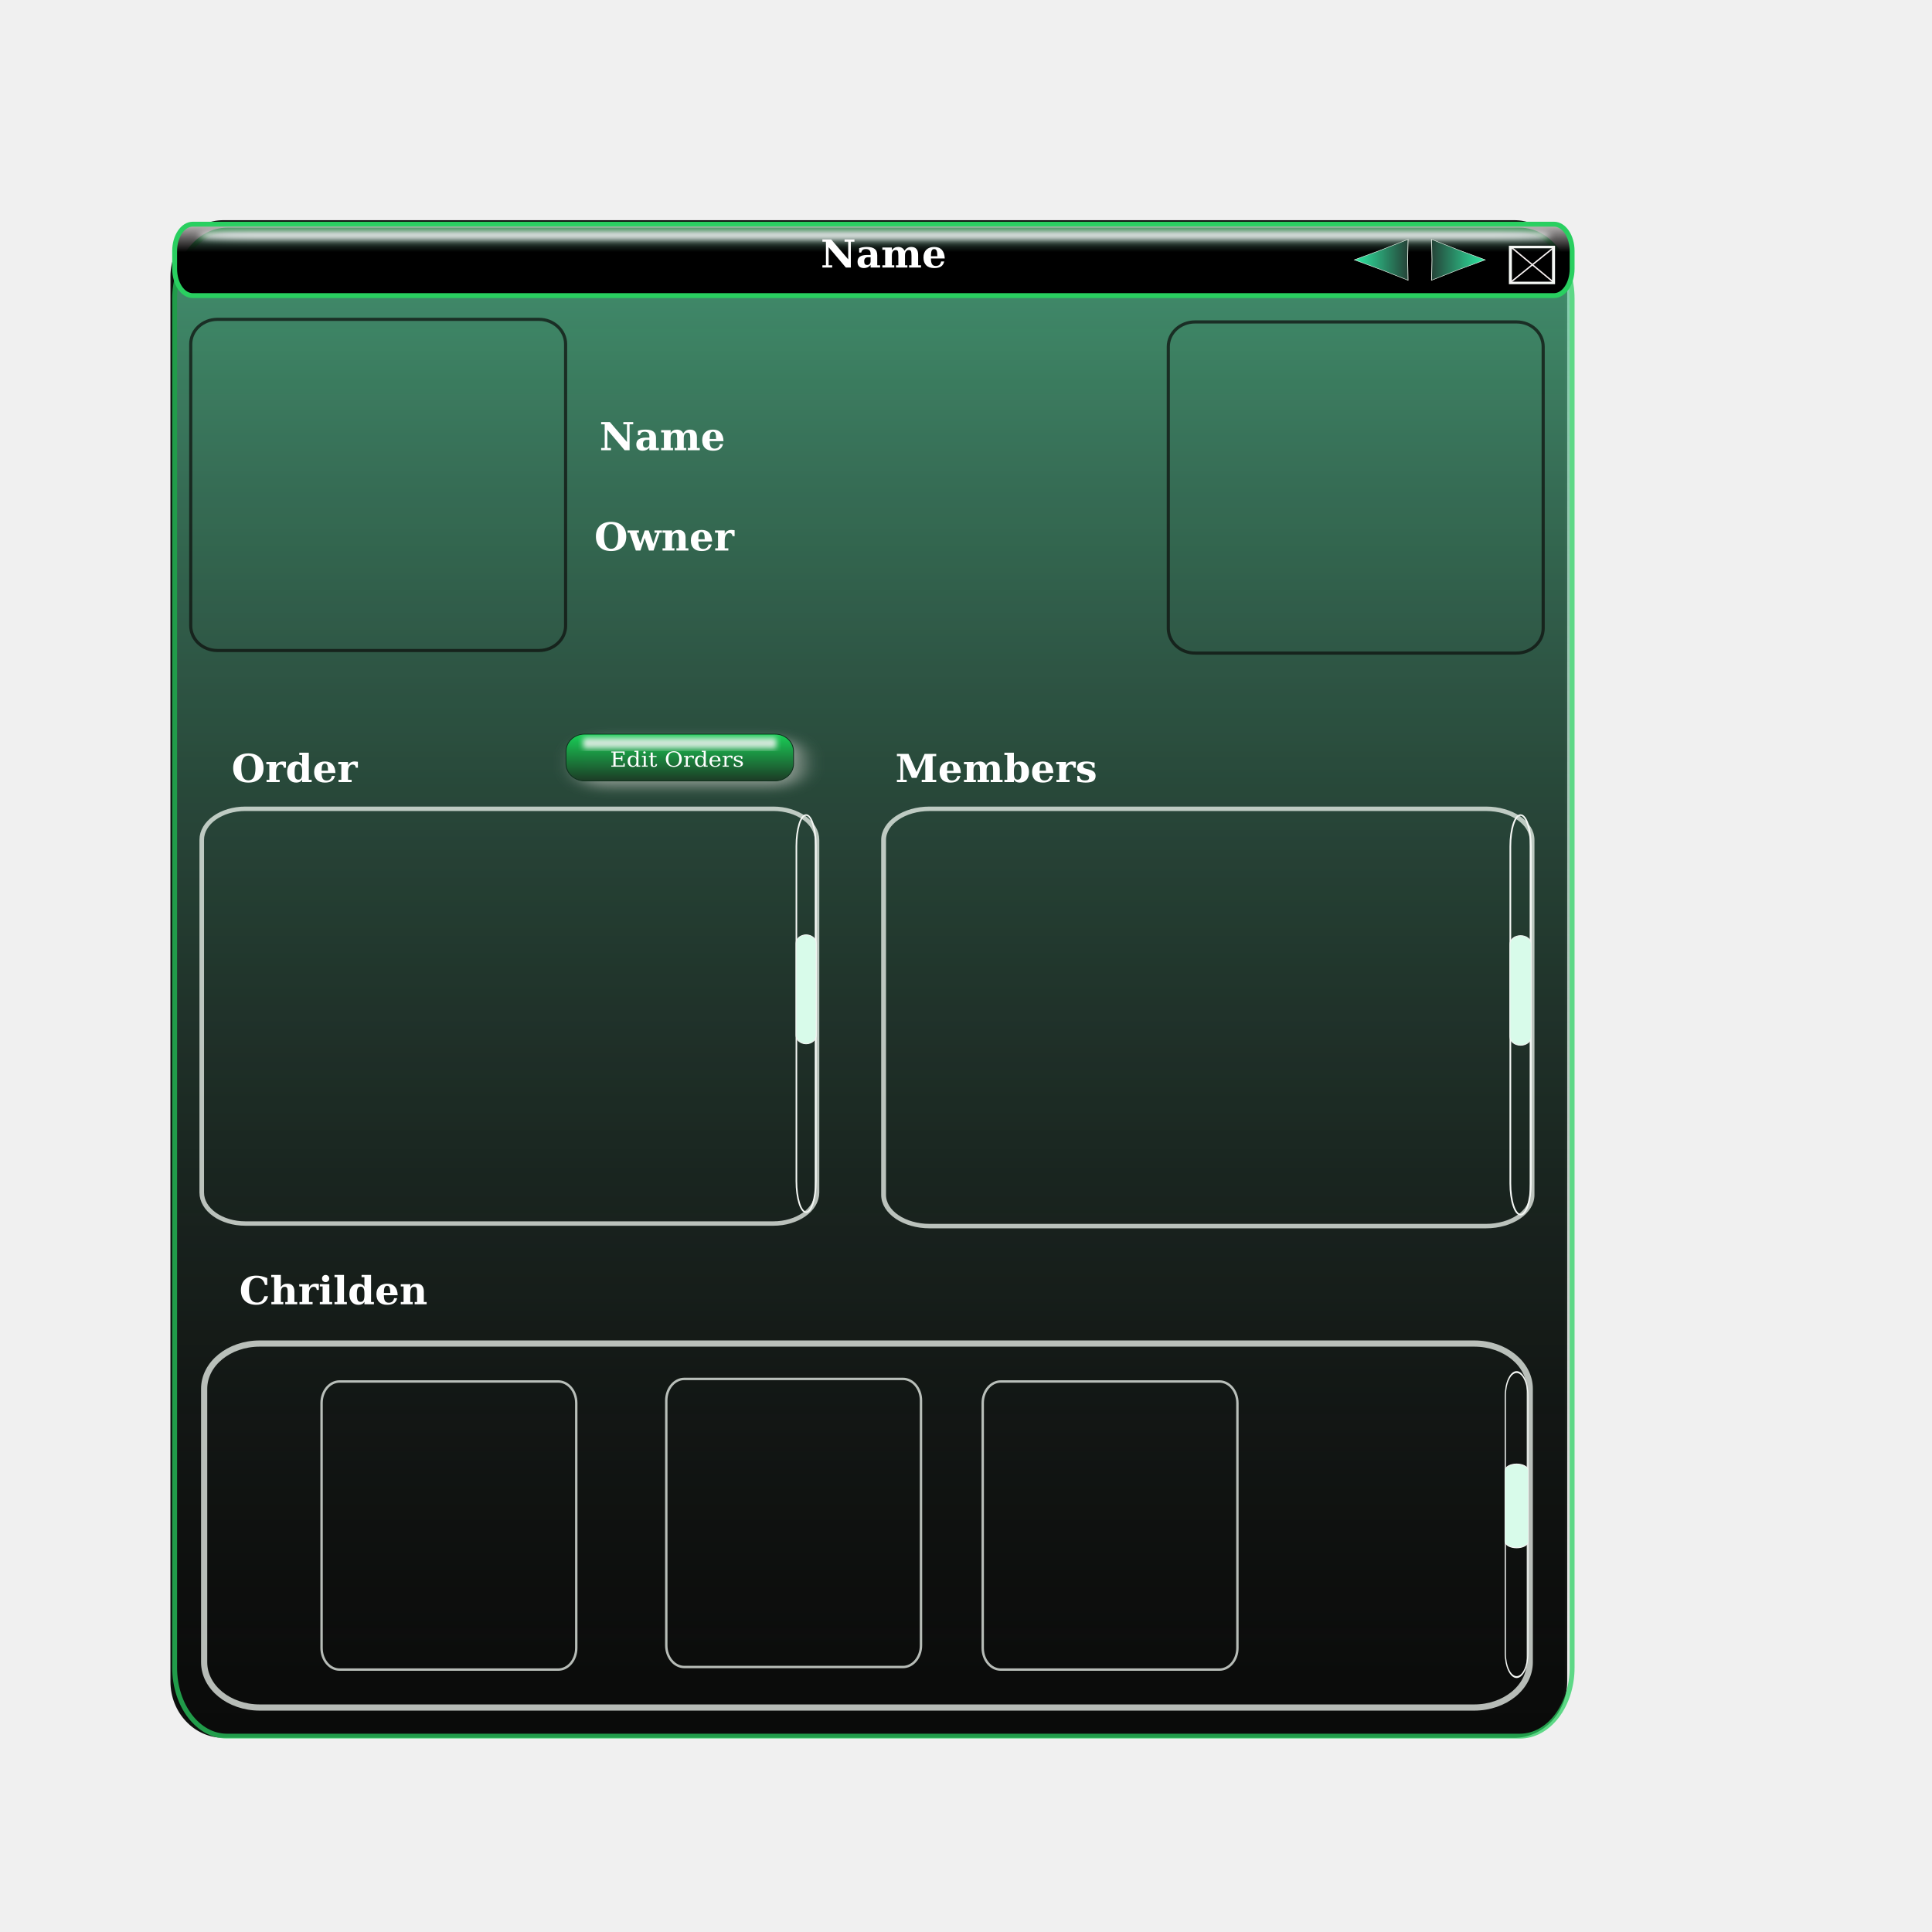
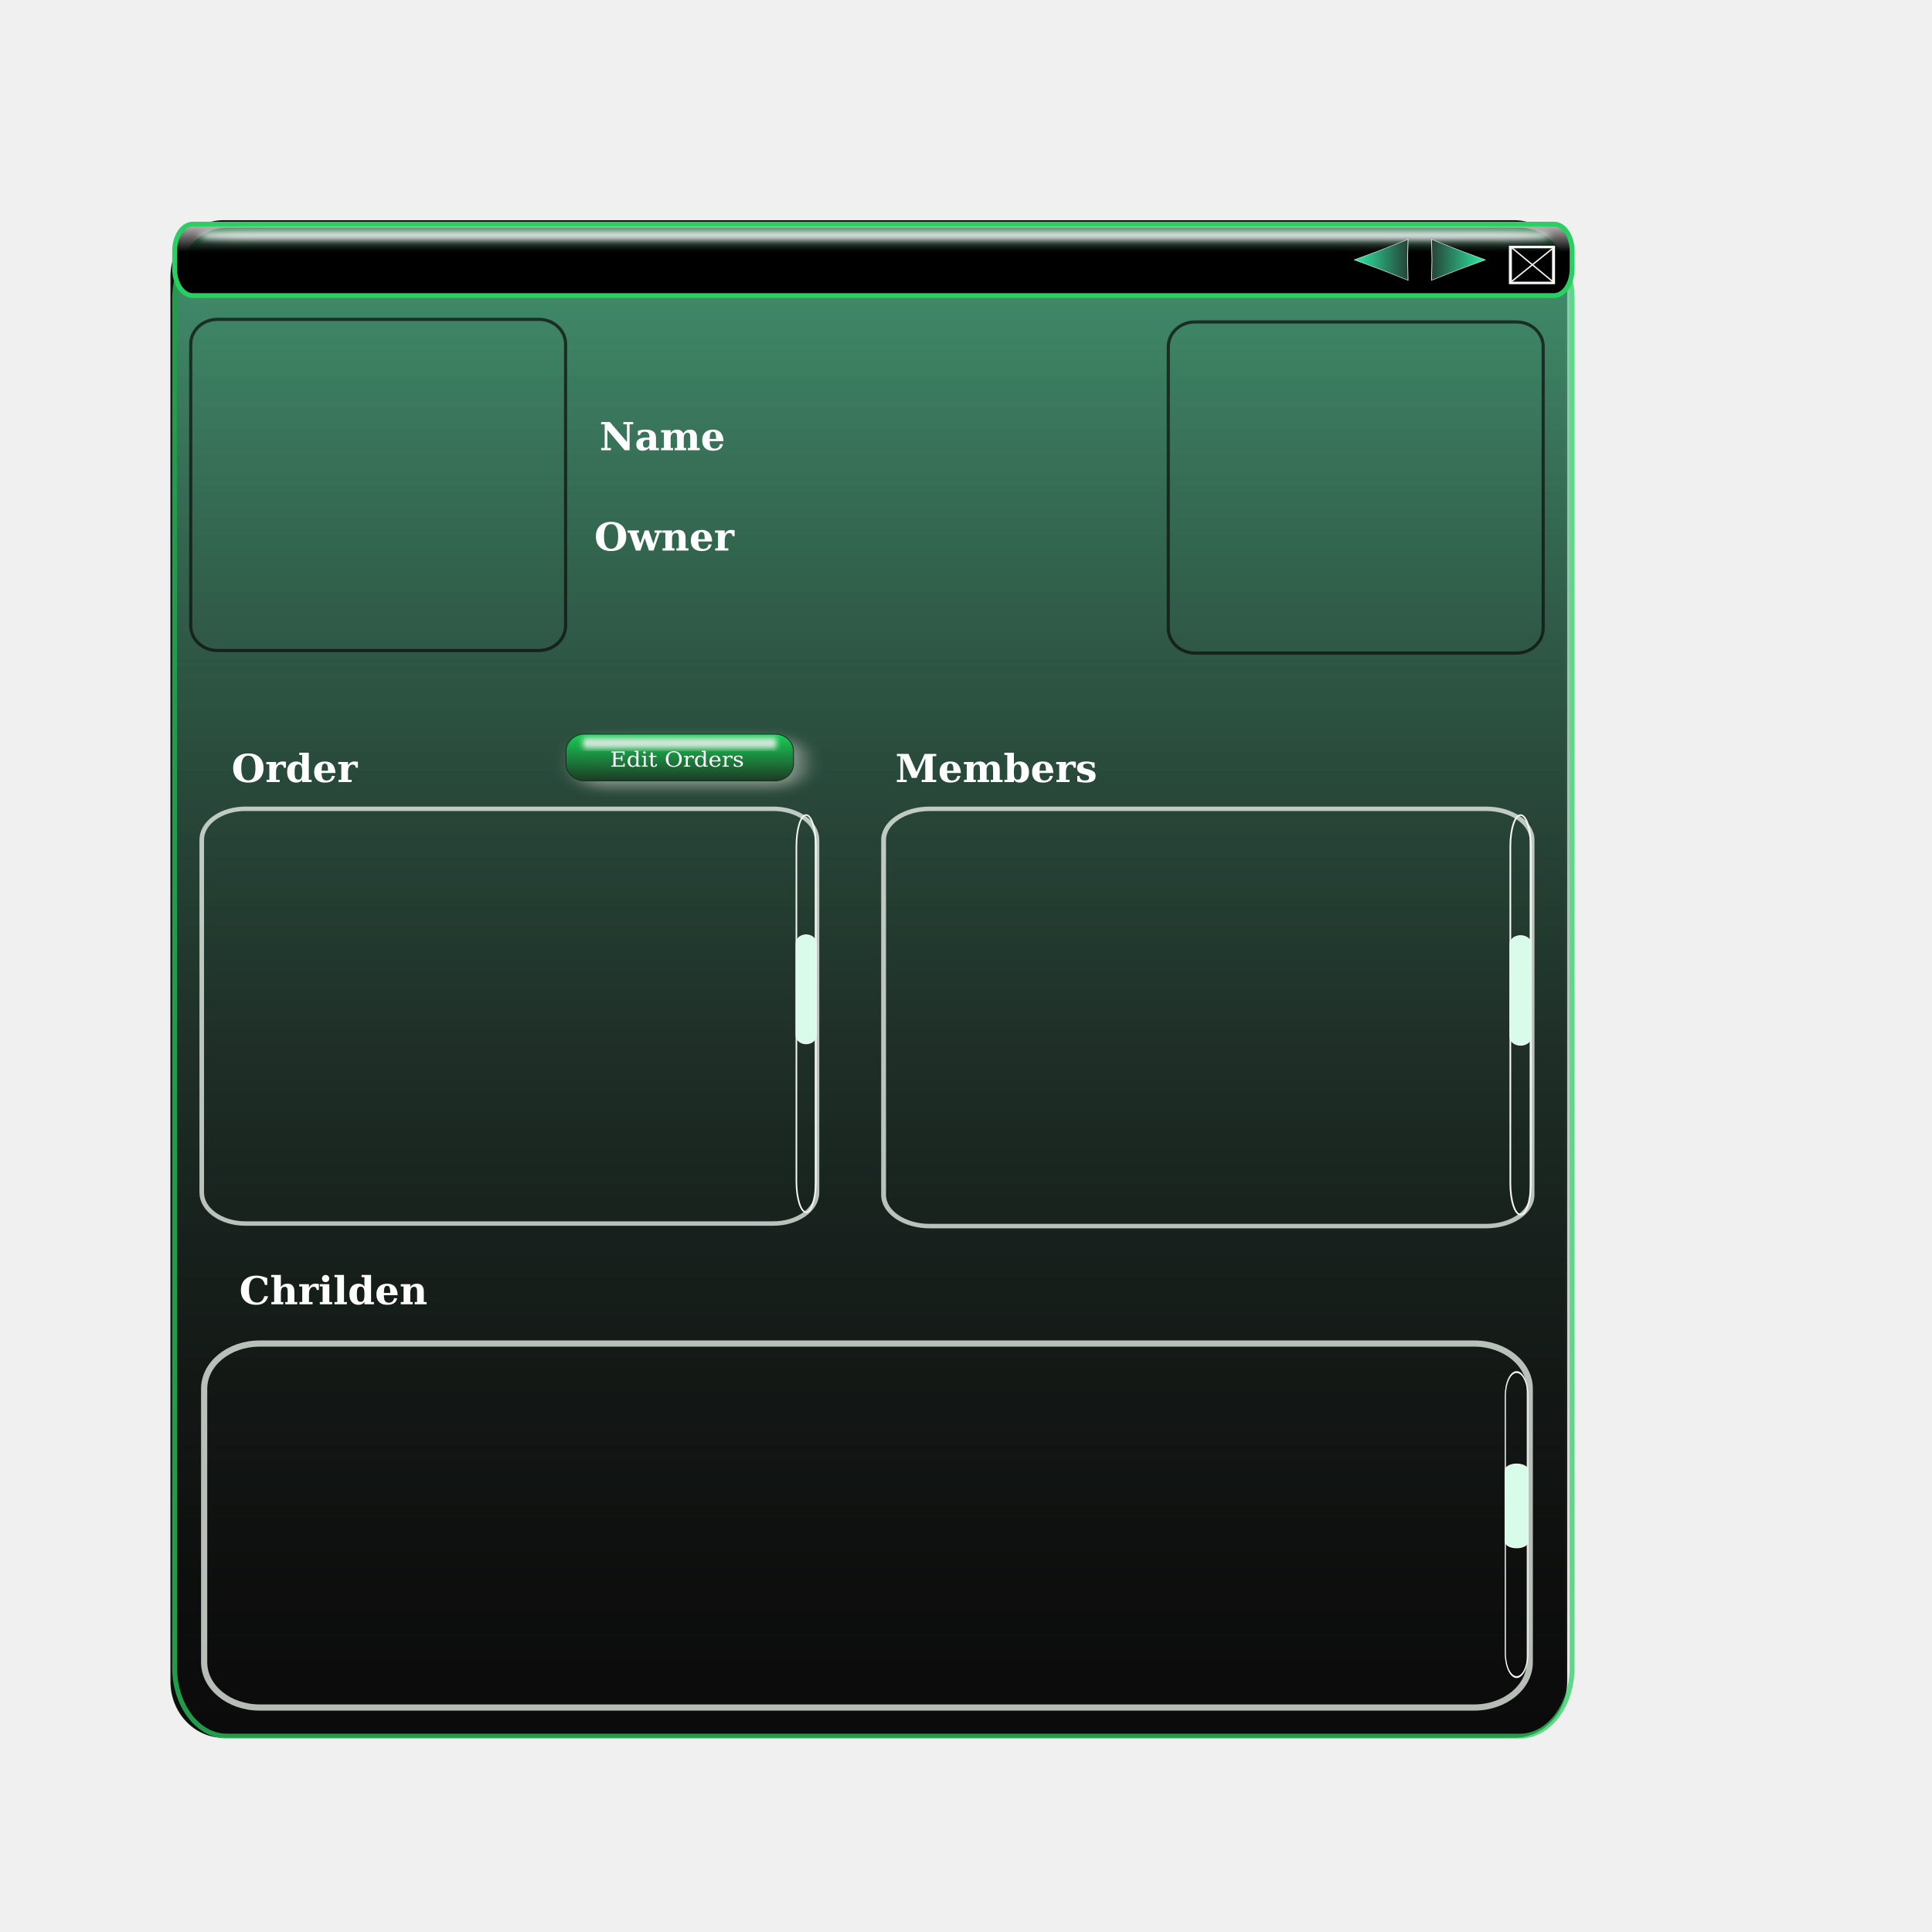
<svg xmlns="http://www.w3.org/2000/svg" xmlns:xlink="http://www.w3.org/1999/xlink" width="400" height="400" id="svg2" version="1.0">
  <defs id="defs4">
    <linearGradient id="linearGradient3597">
      <stop style="stop-color:#1c3a25;stop-opacity:1;" offset="0" id="stop3599" />
      <stop style="stop-color:#18ea5f;stop-opacity:0.99;" offset="1" id="stop3601" />
    </linearGradient>
    <filter x="-0.032" width="1.063" y="-0.665" height="2.33" id="filter8156">
      <feGaussianBlur stdDeviation="2.897" id="feGaussianBlur8158" />
    </filter>
    <linearGradient id="linearGradient3328">
      <stop style="stop-color:#58c696;stop-opacity:1;" offset="0" id="stop3330" />
      <stop style="stop-color:#3a3a3a;stop-opacity:0;" offset="1" id="stop3332" />
    </linearGradient>
    <linearGradient id="linearGradient5118">
      <stop style="stop-color:#000000;stop-opacity:1;" offset="0" id="stop5120" />
      <stop style="stop-color:#000000;stop-opacity:0;" offset="1" id="stop5122" />
    </linearGradient>
    <linearGradient id="linearGradient4643">
      <stop style="stop-color:#909390;stop-opacity:1;" offset="0" id="stop4645" />
      <stop style="stop-color:#ececec;stop-opacity:0;" offset="1" id="stop4647" />
    </linearGradient>
    <linearGradient xlink:href="#linearGradient3295" id="linearGradient2407" gradientUnits="userSpaceOnUse" gradientTransform="matrix(2.133156,0,0,4.117114,317.1702,25.96326)" x1="52.73" y1="58.056" x2="109.062" y2="55.613" />
    <linearGradient id="linearGradient3295">
      <stop offset="0" id="stop3297" style="stop-color:#254237;stop-opacity:1;" />
      <stop offset="1" id="stop3299" style="stop-color:#2feda5;stop-opacity:1" />
    </linearGradient>
    <linearGradient xlink:href="#linearGradient3295" id="linearGradient2403" gradientUnits="userSpaceOnUse" gradientTransform="matrix(1.271087,0.1363747,0.6991436,1.120525,463.3987,330.6759)" x1="27.164" y1="65.513" x2="59.654" y2="39.414" />
    <filter x="-0.007" width="1.015" y="-1.086" height="3.173" id="filter5104">
      <feGaussianBlur stdDeviation="0.964" id="feGaussianBlur5106" />
    </filter>
    <filter x="-0.104" width="1.207" y="-0.295" height="1.59" id="filter4001">
      <feGaussianBlur stdDeviation="9.28" id="feGaussianBlur4003" />
    </filter>
    <linearGradient xlink:href="#linearGradient3328" id="linearGradient4013" gradientUnits="userSpaceOnUse" gradientTransform="matrix(0.9963298,0,0,0.8050277,0.1310466,8.939787)" x1="207.19" y1="44.179" x2="207.19" y2="357.346" />
    <linearGradient xlink:href="#linearGradient5118" id="linearGradient4015" gradientUnits="userSpaceOnUse" x1="164.581" y1="52.197" x2="164.581" y2="44.74" gradientTransform="matrix(0.9963298,0,0,0.8050277,0.1310466,8.939792)" />
    <linearGradient xlink:href="#linearGradient3597" id="linearGradient4026" gradientUnits="userSpaceOnUse" gradientTransform="translate(-7.456765,142.743)" x1="294.541" y1="289.168" x2="294.541" y2="278.13" />
    <linearGradient xlink:href="#linearGradient3295" id="linearGradient4503" gradientUnits="userSpaceOnUse" gradientTransform="matrix(2.436525,0,0,2.3967,-990.3087,84.91545)" x1="302.28" y1="70.573" x2="318.226" y2="70.573" />
    <linearGradient xlink:href="#linearGradient3295" id="linearGradient4511" gradientUnits="userSpaceOnUse" gradientTransform="matrix(3.449083,0,0,5.229116,-898.1445,46.79595)" x1="296.319" y1="53.795" x2="307.563" y2="53.795" />
    <linearGradient xlink:href="#linearGradient3597" id="linearGradient4530" gradientUnits="userSpaceOnUse" gradientTransform="matrix(1.28182,0,0,1.390058,107.6102,-75.76919)" x1="149" y1="161.765" x2="149" y2="150.3" />
    <linearGradient xlink:href="#linearGradient5118" id="linearGradient4930" gradientUnits="userSpaceOnUse" x1="164.581" y1="52.197" x2="164.581" y2="44.74" />
    <linearGradient xlink:href="#linearGradient3328" id="linearGradient4933" gradientUnits="userSpaceOnUse" gradientTransform="translate(-6.363958e-8,-4.9882956e-6)" x1="207.19" y1="44.179" x2="207.19" y2="357.346" />
    <linearGradient xlink:href="#linearGradient3295" id="linearGradient4939" gradientUnits="userSpaceOnUse" gradientTransform="matrix(2.436525,0,0,2.3967,-990.3087,84.91545)" x1="302.28" y1="70.573" x2="318.226" y2="70.573" />
  </defs>
  <g id="layer1">
    <rect style="opacity:1;fill:#0a0b0a;fill-opacity:1;stroke:#0e100e;stroke-width:0.5;stroke-miterlimit:4;stroke-dasharray:none;stroke-dashoffset:0;stroke-opacity:1" id="rect3318" width="288.682" height="313.715" x="35.538" y="45.837" rx="10.763" ry="11.409" />
    <rect rx="3.749" ry="4.194" y="46.338" x="36.218" height="11.185" width="288.682" id="rect5116" style="fill:#faf5f5;fill-opacity:0.995;stroke:none;stroke-width:1;stroke-miterlimit:4;stroke-dasharray:none;stroke-dashoffset:0;stroke-opacity:1" />
    <rect style="opacity:0.737;fill:url(#linearGradient4933);fill-opacity:1.0;stroke:#29cf60;stroke-width:1.01;stroke-miterlimit:4;stroke-dasharray:none;stroke-dashoffset:0;stroke-opacity:1" id="rect2122" width="289.332" height="311.8" x="36.159" y="47.646" rx="10.803" ry="14.173" />
    <rect style="fill:url(#linearGradient4930);fill-opacity:1;stroke:#29cf60;stroke-width:1.01;stroke-miterlimit:4;stroke-dasharray:none;stroke-dashoffset:0;stroke-opacity:1" id="rect2702" width="289.332" height="14.789" x="36.159" y="46.413" ry="5.546" rx="3.758" />
    <rect style="fill:#fafbfb;fill-opacity:0.995;stroke:none;stroke-width:0.5;stroke-miterlimit:4;stroke-dasharray:none;stroke-dashoffset:0;stroke-opacity:1;filter:url(#filter5104)" id="rect5058" width="317.976" height="2.13" x="41.545" y="47.936" rx="11.718" ry="0.533" transform="matrix(0.8777219,0,0,0.7500001,5.079994,11.98402)" />
-     <text xml:space="preserve" style="font-size:8;font-style:normal;font-weight:bold;writing-mode:lr-tb;fill:#ffffff;fill-opacity:1;stroke:none;stroke-width:1px;stroke-linecap:butt;stroke-linejoin:miter;stroke-opacity:1;font-family:DejaVu Serif" x="169.907" y="55.393" id="text3308">
-       <tspan id="tspan3310" x="169.907" y="55.393">Name</tspan>
-     </text>
    <text xml:space="preserve" style="font-size:8px;font-style:normal;font-weight:bold;writing-mode:lr-tb;fill:#ffffff;fill-opacity:1;stroke:none;stroke-width:1px;stroke-linecap:butt;stroke-linejoin:miter;stroke-opacity:1;font-family:DejaVu Serif" x="123.036" y="113.981" id="text3312">
      <tspan id="tspan3314" x="123.036" y="113.981">Owner</tspan>
    </text>
    <rect style="opacity:0.737;fill:none;fill-opacity:1;stroke:#0e100e;stroke-width:0.65;stroke-miterlimit:4;stroke-dasharray:none;stroke-dashoffset:0;stroke-opacity:1" id="rect3316" width="77.613" height="68.558" x="39.489" y="66.12" rx="5.51" ry="5.131" />
    <text xml:space="preserve" style="font-size:8px;font-style:normal;font-weight:bold;writing-mode:lr-tb;fill:#ffffff;fill-opacity:1;stroke:none;stroke-width:1px;stroke-linecap:butt;stroke-linejoin:miter;stroke-opacity:1;font-family:DejaVu Serif" x="124.101" y="93.209" id="text3336">
      <tspan id="tspan3338" x="124.101" y="93.209">Name</tspan>
    </text>
    <text xml:space="preserve" style="font-size:8px;font-style:normal;font-weight:bold;writing-mode:lr-tb;fill:#ffffff;fill-opacity:1;stroke:none;stroke-width:1px;stroke-linecap:butt;stroke-linejoin:miter;stroke-opacity:1;font-family:DejaVu Serif" x="47.936" y="161.917" id="text3340">
      <tspan id="tspan3342" x="47.936" y="161.917">Order</tspan>
      <tspan x="47.936" y="171.917" id="tspan3344" />
      <tspan x="47.936" y="181.917" id="tspan3346" />
    </text>
    <text xml:space="preserve" style="font-size:8px;font-style:normal;font-weight:bold;writing-mode:lr-tb;fill:#ffffff;fill-opacity:1;stroke:none;stroke-width:1px;stroke-linecap:butt;stroke-linejoin:miter;stroke-opacity:1;font-family:DejaVu Serif" x="49.534" y="270.04" id="text3356">
      <tspan id="tspan3358" x="49.534" y="270.04">Chrilden</tspan>
    </text>
-     <rect style="opacity:0.737;fill:none;fill-opacity:1;stroke:#f4fbf4;stroke-width:0.5;stroke-miterlimit:4;stroke-dasharray:none;stroke-dashoffset:0;stroke-opacity:1" id="rect3362" width="52.73" height="59.654" x="137.949" y="285.486" rx="3.744" ry="4.465" />
    <g id="g4521" transform="matrix(0.7801407,0,0,0.7193942,-83.95113,54.50792)">
      <g style="fill:#89978d;fill-opacity:1;filter:url(#filter4001)" id="g3927" transform="matrix(0.2816168,0,0,0.1811448,360.8328,-40.62888)">
        <rect ry="27.276" y="980.882" x="-357.195" height="74.389" width="214.389" id="rect3929" style="opacity:1;fill:#89978d;fill-opacity:1;fill-rule:nonzero;stroke:#939795;stroke-width:0.897;stroke-linecap:round;stroke-linejoin:round;stroke-miterlimit:4;stroke-dasharray:none;stroke-opacity:1" />
        <rect transform="matrix(0.9942531,0,0,1.818974,-342.3235,-827.7923)" y="1000.934" x="2.857" height="5.714" width="180" id="rect3931" style="opacity:1;fill:#89978d;fill-opacity:1;fill-rule:nonzero;stroke:#f1f9f5;stroke-width:3;stroke-linecap:round;stroke-linejoin:round;stroke-miterlimit:4;stroke-dasharray:none;stroke-opacity:1;filter:url(#filter8156)" />
      </g>
      <rect style="fill:url(#linearGradient4530);fill-opacity:1;fill-rule:nonzero;stroke:#0e301d;stroke-width:0.226;stroke-linecap:round;stroke-linejoin:round;stroke-miterlimit:4;stroke-dasharray:none;stroke-opacity:1" id="rect3583" width="60.376" height="13.475" x="257.827" y="135.5" ry="4.941" />
      <rect style="fill:#d0d9d2;fill-opacity:1;fill-rule:nonzero;stroke:#f1f9f5;stroke-width:3;stroke-linecap:round;stroke-linejoin:round;stroke-miterlimit:4;stroke-dasharray:none;stroke-opacity:1;filter:url(#filter8156)" id="rect3585" width="180" height="5.714" x="2.857" y="1000.934" transform="matrix(0.2799984,0,0,0.3294976,262.0149,-192.6494)" />
      <text id="text4005" y="144.874" x="269.507" style="font-size:6px;font-style:normal;font-weight:normal;writing-mode:lr-tb;fill:#ffffff;fill-opacity:1;stroke:none;stroke-width:1px;stroke-linecap:butt;stroke-linejoin:miter;stroke-opacity:1;font-family:DejaVu Serif" xml:space="preserve">
        <tspan y="144.874" x="269.507" id="tspan4007">Edit Orders</tspan>
      </text>
    </g>
-     <rect ry="4.465" rx="3.744" y="286.019" x="66.578" height="59.654" width="52.73" id="rect4411" style="opacity:0.737;fill:none;fill-opacity:1;stroke:#f4fbf4;stroke-width:0.5;stroke-miterlimit:4;stroke-dasharray:none;stroke-dashoffset:0;stroke-opacity:1" />
-     <rect ry="4.465" rx="3.744" y="286.019" x="203.462" height="59.654" width="52.73" id="rect4413" style="opacity:0.737;fill:none;fill-opacity:1;stroke:#f4fbf4;stroke-width:0.5;stroke-miterlimit:4;stroke-dasharray:none;stroke-dashoffset:0;stroke-opacity:1" />
    <g id="g4429" transform="matrix(1.029922,0,0,0.9939011,-5.075556,1.018433)">
      <rect ry="6.466" rx="8.781" y="167.454" x="45.484" height="86.396" width="123.68" id="rect4415" style="opacity:0.737;fill:none;fill-opacity:1;stroke:#f4fbf4;stroke-width:0.922;stroke-miterlimit:4;stroke-dasharray:none;stroke-dashoffset:0;stroke-opacity:1" />
      <rect ry="6.48" rx="1.954" y="168.751" x="165.023" height="82.737" width="3.909" id="rect4419" style="opacity:1;fill:none;fill-opacity:1;stroke:#f4f7f4;stroke-width:0.32;stroke-miterlimit:4;stroke-dasharray:none;stroke-dashoffset:0;stroke-opacity:1" />
      <rect style="opacity:1;fill:#d8fbea;fill-opacity:1;stroke:#f4f7f4;stroke-width:0.171;stroke-miterlimit:4;stroke-dasharray:none;stroke-dashoffset:0;stroke-opacity:1" id="rect4421" width="4.058" height="22.7" x="164.948" y="193.71" rx="2.029" ry="1.778" />
    </g>
    <g id="g4434" transform="matrix(1.085492,0,0,1,133.5677,0)">
      <rect style="opacity:0.737;fill:none;fill-opacity:1;stroke:#f4fbf4;stroke-width:0.922;stroke-miterlimit:4;stroke-dasharray:none;stroke-dashoffset:0;stroke-opacity:1" id="rect4436" width="123.68" height="86.396" x="45.484" y="167.454" rx="8.781" ry="6.466" />
      <rect style="opacity:1;fill:none;fill-opacity:1;stroke:#f4f7f4;stroke-width:0.32;stroke-miterlimit:4;stroke-dasharray:none;stroke-dashoffset:0;stroke-opacity:1" id="rect4438" width="3.909" height="82.737" x="165.023" y="168.751" rx="1.954" ry="6.48" />
      <rect ry="1.778" rx="2.029" y="193.71" x="164.948" height="22.7" width="4.058" id="rect4440" style="opacity:1;fill:#d8fbea;fill-opacity:1;stroke:#f4f7f4;stroke-width:0.171;stroke-miterlimit:4;stroke-dasharray:none;stroke-dashoffset:0;stroke-opacity:1" />
    </g>
    <text xml:space="preserve" style="font-size:8px;font-style:normal;font-weight:bold;writing-mode:lr-tb;fill:#ffffff;fill-opacity:1;stroke:none;stroke-width:1px;stroke-linecap:butt;stroke-linejoin:miter;stroke-opacity:1;font-family:DejaVu Serif" x="185.353" y="161.917" id="text4442">
      <tspan id="tspan4444" x="185.353" y="161.917">Members</tspan>
    </text>
    <rect style="opacity:0.737;fill:none;fill-opacity:1;stroke:#f4fbf4;stroke-width:1.282;stroke-miterlimit:4;stroke-dasharray:none;stroke-dashoffset:0;stroke-opacity:1" id="rect4448" width="274.453" height="75.357" x="42.268" y="278.167" rx="11.497" ry="9.368" />
    <g id="g4457" transform="matrix(0.5389442,0,0,0.8751048,145.9197,39.65586)">
      <rect ry="5.652" rx="4.337" y="279.298" x="307.533" height="72.165" width="8.674" id="rect4450" style="fill:none;fill-opacity:1;stroke:#f4f7f4;stroke-width:0.445;stroke-miterlimit:4;stroke-dasharray:none;stroke-dashoffset:0;stroke-opacity:1" />
      <rect style="fill:#d8fbea;fill-opacity:1;stroke:#f4f7f4;stroke-width:0.237;stroke-miterlimit:4;stroke-dasharray:none;stroke-dashoffset:0;stroke-opacity:1" id="rect4452" width="9.004" height="19.799" x="307.367" y="301.068" rx="4.502" ry="1.551" />
    </g>
    <g id="g4493" transform="matrix(0.1074571,0,0,8.9486401e-2,279.2881,46.32859)">
      <path id="path4474" d="M 312.65,54.328 L 395.206,136.352 L 312.65,54.328 z" style="fill:none;fill-opacity:0.75;fill-rule:evenodd;stroke:#f7efef;stroke-width:3;stroke-linecap:butt;stroke-linejoin:miter;stroke-miterlimit:4;stroke-dasharray:none;stroke-opacity:1" />
      <g id="g4489">
        <rect style="opacity:1;fill:none;fill-opacity:1;stroke:#f4f7f4;stroke-width:5.785;stroke-miterlimit:4;stroke-dasharray:none;stroke-dashoffset:0;stroke-opacity:1" id="rect4470" width="83.131" height="83.131" x="311.031" y="53.774" />
        <path style="fill:none;fill-opacity:0.75;fill-rule:evenodd;stroke:#f6f1f1;stroke-width:3;stroke-linecap:butt;stroke-linejoin:miter;stroke-miterlimit:4;stroke-dasharray:none;stroke-opacity:1" d="M 310.519,136.352 L 394.674,54.86 L 310.519,136.352 z" id="path4476" />
      </g>
    </g>
    <path transform="matrix(0.2899322,0,0,0.1912369,260.401,-8.949117)" d="M 162.45,328.096 L 143.119,338.894 L 124.101,350.237 L 124.415,328.096 L 124.101,305.955 L 143.119,317.297 L 162.45,328.096 z" id="path4507" style="fill:url(#linearGradient4511);fill-opacity:1;stroke:#eaf4ea;stroke-width:0.5;stroke-miterlimit:4;stroke-dasharray:none;stroke-dashoffset:0;stroke-opacity:1" />
    <use x="0" y="0" xlink:href="#path4507" id="use4517" transform="matrix(-1,0,0,1,587.9038,0)" width="400" height="400" />
    <rect ry="5.131" rx="5.51" y="66.653" x="241.886" height="68.558" width="77.613" id="rect4519" style="opacity:0.737;fill:none;fill-opacity:1;stroke:#0e100e;stroke-width:0.65;stroke-miterlimit:4;stroke-dasharray:none;stroke-dashoffset:0;stroke-opacity:1" />
  </g>
</svg>
